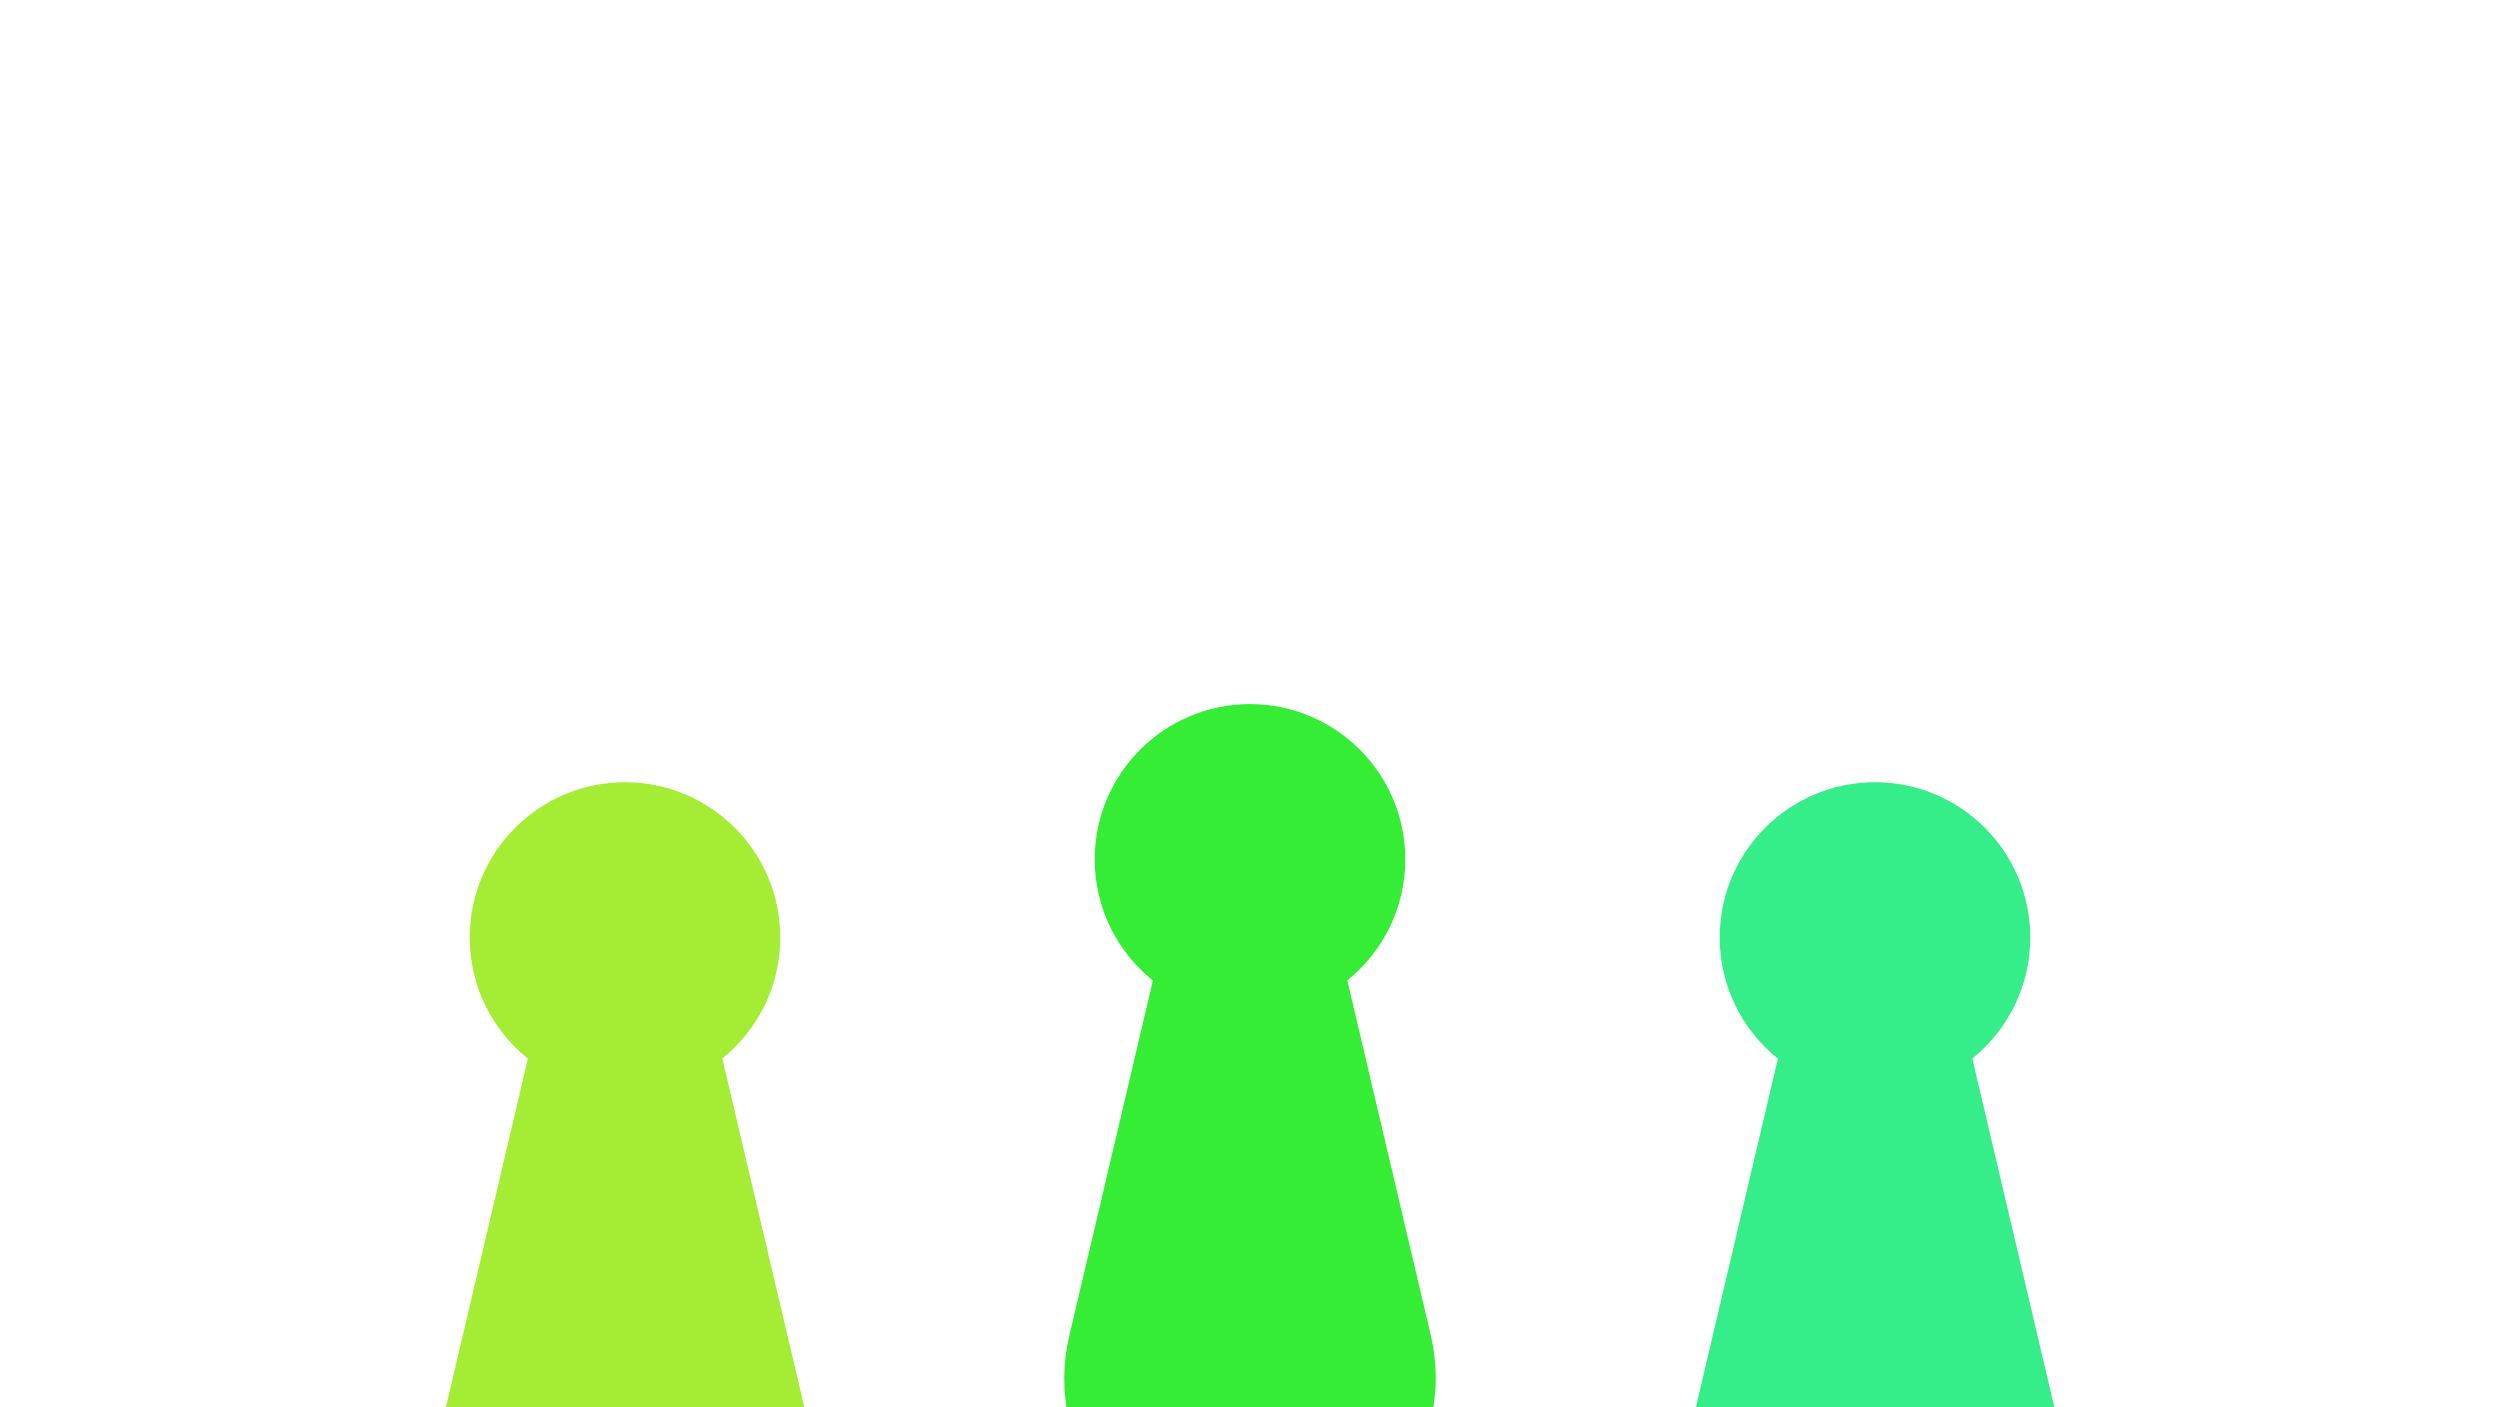
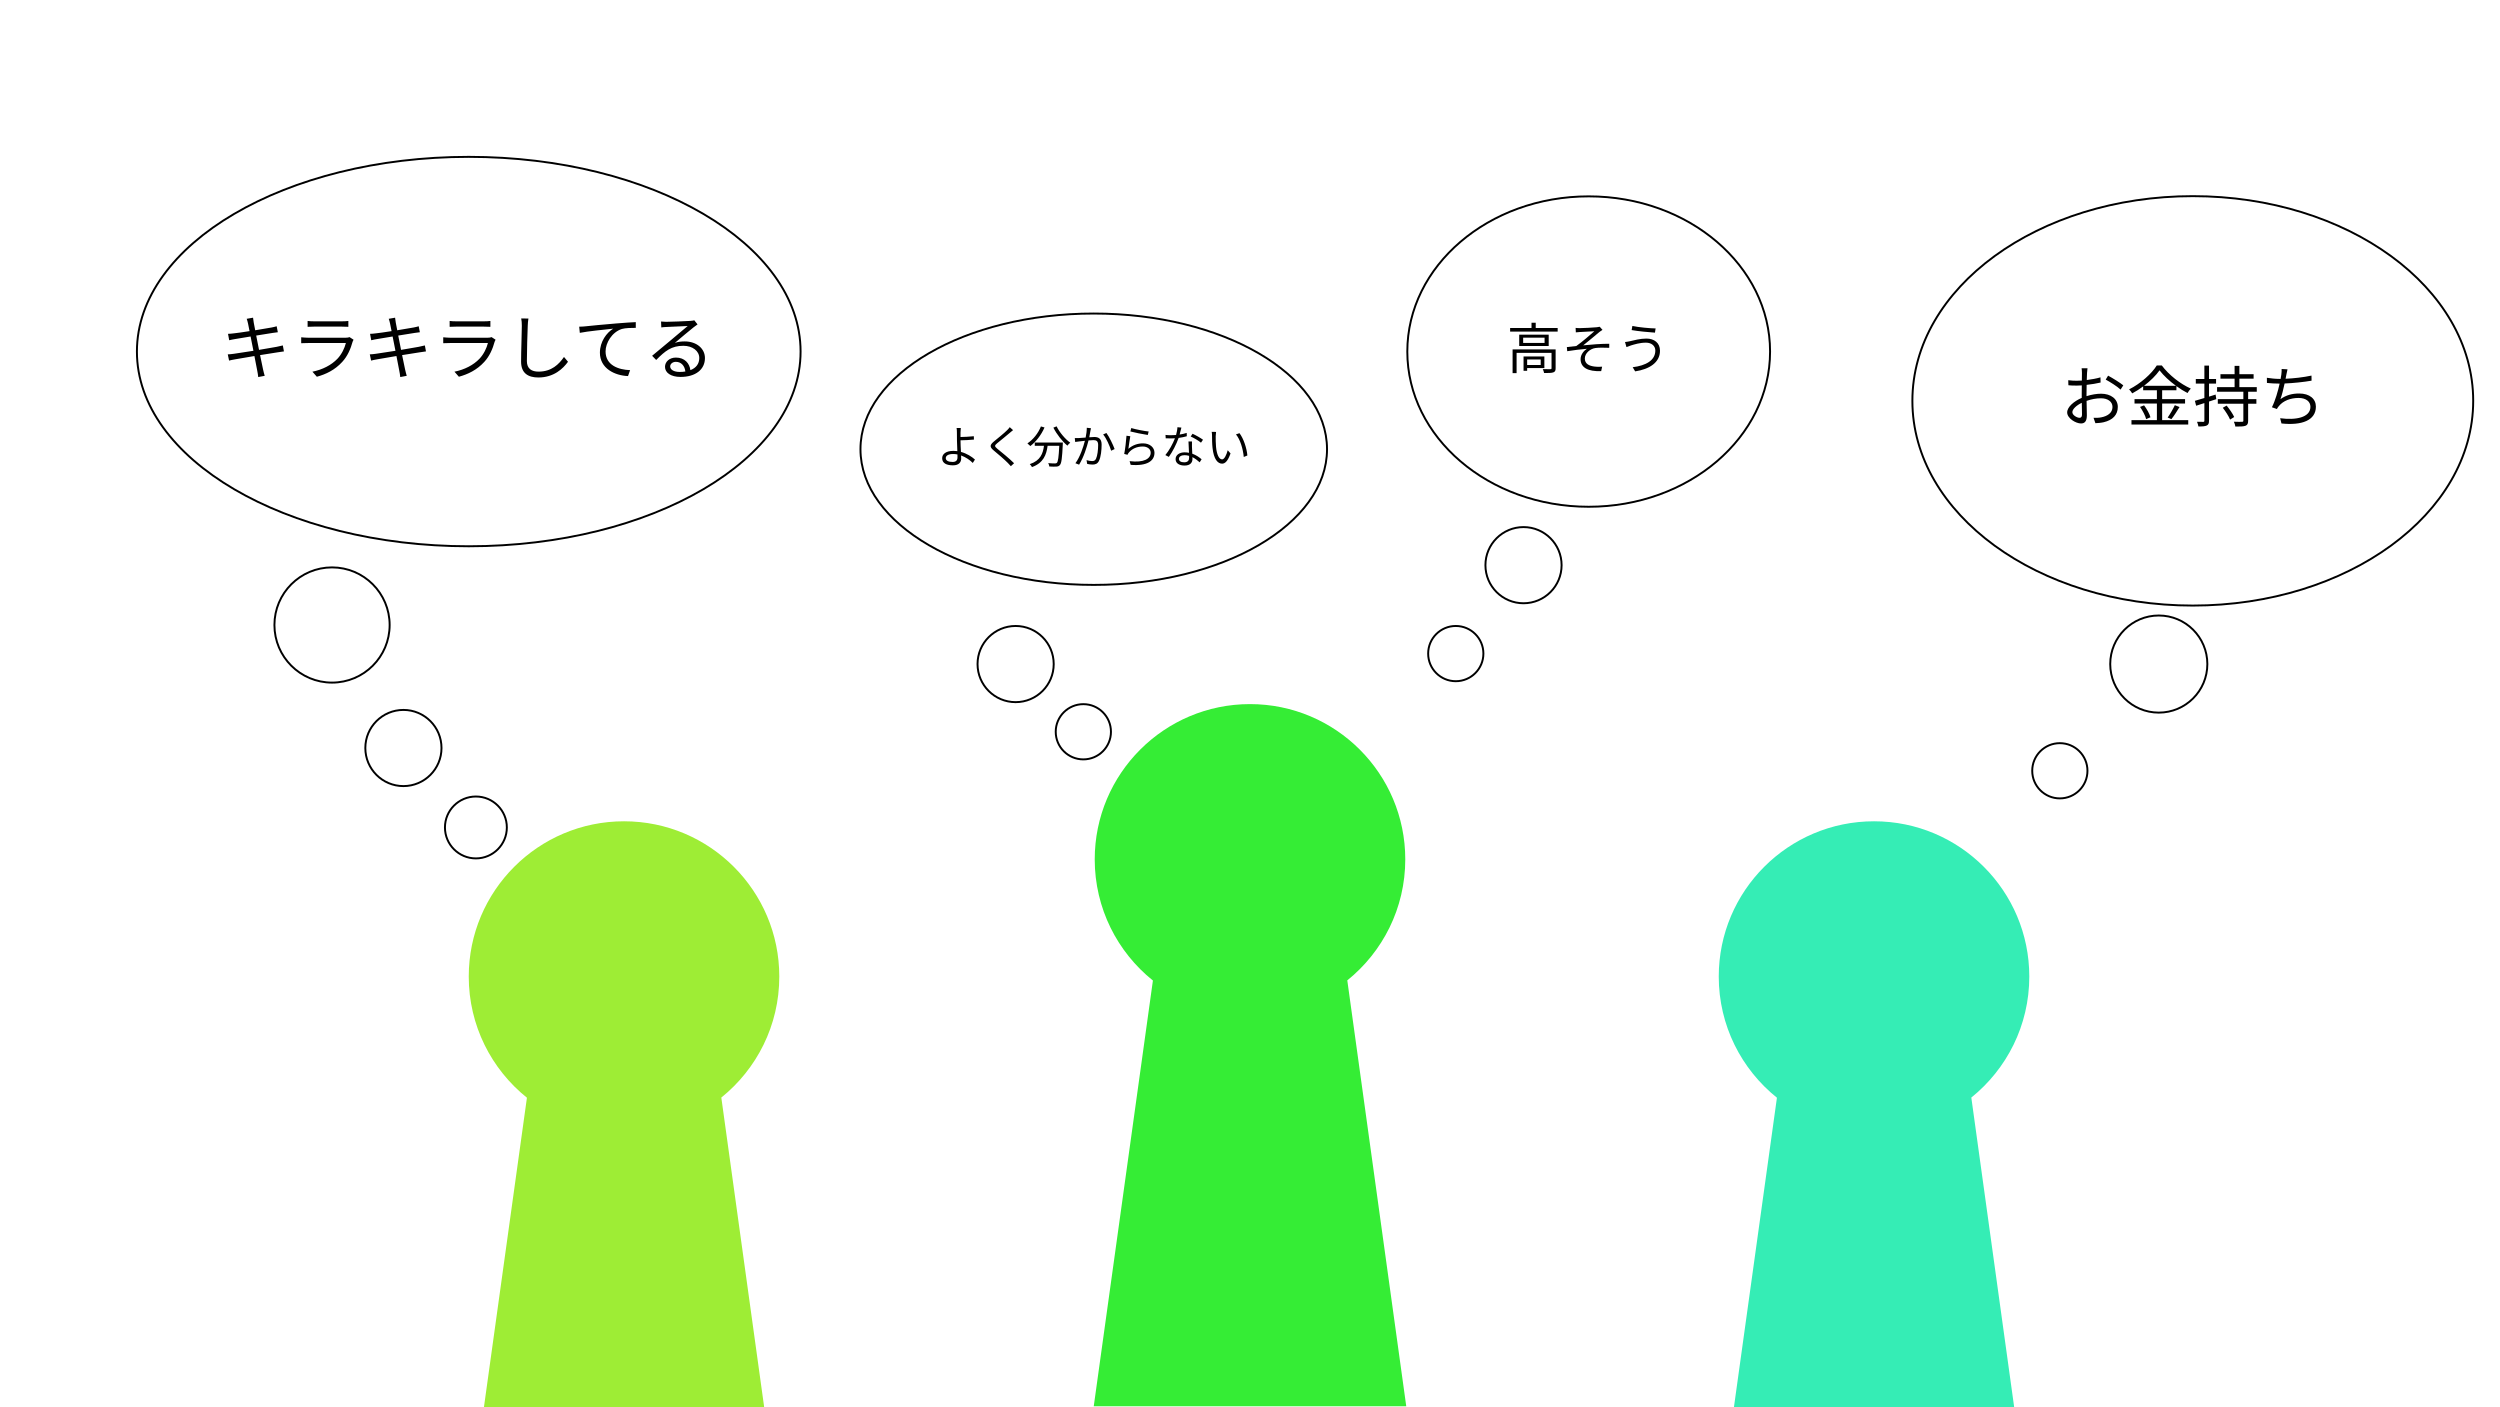
<svg xmlns="http://www.w3.org/2000/svg" version="1.1" width="1280" height="720" viewBox="0 0 1280 720" xml:space="preserve">
  <defs>
</defs>
-   <g transform="matrix(1 0 0 1 640 580.5)" id="NbSaZkR5476GU3iVWi29A">
-     <path style="stroke: rgb(38,85,199); stroke-opacity: 0; stroke-width: 1; stroke-dasharray: none; stroke-linecap: butt; stroke-dashoffset: 0; stroke-linejoin: miter; stroke-miterlimit: 4; fill: rgb(53,237,53); fill-rule: nonzero; opacity: 1;" vector-effect="non-scaling-stroke" transform=" translate(0, 0)" d="M -0 -220 C 43.884 -220 79.5 -184.384 79.5 -140.5 C 79.5 -115.47 67.913 -93.129 49.814 -78.553 L 92.577 103.19 C 99.227 131.453 92.594 161.206 74.566 183.967 C 56.539 206.728 29.097 220 0.062 220 L -0.534 220 C -29.425 220 -56.731 206.794 -74.669 184.146 C -92.606 161.498 -99.207 131.893 -92.59 103.77 L -49.71 -78.469 C -67.869 -93.043 -79.5 -115.422 -79.5 -140.5 C -79.5 -184.384 -43.884 -220 -0 -220 z" stroke-linecap="round" />
+   <g transform="matrix(1 0 0 1 640 540.25)" id="NbSaZkR5476GU3iVWi29A">
+     <path style="stroke: rgb(38,85,199); stroke-opacity: 0; stroke-width: 1; stroke-dasharray: none; stroke-linecap: butt; stroke-dashoffset: 0; stroke-linejoin: miter; stroke-miterlimit: 4; fill: rgb(53,237,53); fill-rule: nonzero; opacity: 1;" vector-effect="non-scaling-stroke" transform=" translate(0, 0)" d="M -0 -179.75 C 43.884 -179.75 79.5 -144.134 79.5 -100.25 C 79.5 -75.22 67.913 -52.879 49.814 -38.303 L 80 179.75 L -80 179.75 L -49.71 -38.219 C -67.869 -52.793 -79.5 -75.172 -79.5 -100.25 C -79.5 -144.134 -43.884 -179.75 -0 -179.75 z" stroke-linecap="round" />
  </g>
-   <g transform="matrix(1 0 0 1 320 620.5)" id="Lwo68PqBaG4SXcuvcRQm2">
-     <path style="stroke: rgb(38,85,199); stroke-opacity: 0; stroke-width: 1; stroke-dasharray: none; stroke-linecap: butt; stroke-dashoffset: 0; stroke-linejoin: miter; stroke-miterlimit: 4; fill: rgb(165,237,53); fill-rule: nonzero; opacity: 1;" vector-effect="non-scaling-stroke" transform=" translate(0, 0)" d="M -0 -220 C 43.884 -220 79.5 -184.384 79.5 -140.5 C 79.5 -115.47 67.913 -93.129 49.814 -78.553 L 92.577 103.19 C 99.227 131.453 92.594 161.206 74.566 183.967 C 56.539 206.728 29.097 220 0.062 220 L -0.534 220 C -29.425 220 -56.731 206.794 -74.669 184.146 C -92.606 161.498 -99.207 131.893 -92.59 103.77 L -49.71 -78.469 C -67.869 -93.043 -79.5 -115.422 -79.5 -140.5 C -79.5 -184.384 -43.884 -220 -0 -220 z" stroke-linecap="round" />
+   <g transform="matrix(1 0 0 1 959.5 600.25)" id="YW0n7UKT-ZqDdg8y_PYW4">
+     <path style="stroke: rgb(38,85,199); stroke-opacity: 0; stroke-width: 1; stroke-dasharray: none; stroke-linecap: butt; stroke-dashoffset: 0; stroke-linejoin: miter; stroke-miterlimit: 4; fill: rgb(53,237,181); fill-rule: nonzero; opacity: 1;" vector-effect="non-scaling-stroke" transform=" translate(0, 0)" d="M -0 -179.75 C 43.884 -179.75 79.5 -144.134 79.5 -100.25 C 79.5 -75.22 67.913 -52.879 49.814 -38.303 L 80 179.75 L -80 179.75 L -49.71 -38.219 C -67.869 -52.793 -79.5 -75.172 -79.5 -100.25 C -79.5 -144.134 -43.884 -179.75 -0 -179.75 z" stroke-linecap="round" />
  </g>
-   <g transform="matrix(1 0 0 1 960 620.5)" id="pRGzd4mWJQNMOhSDQQtF8">
-     <path style="stroke: rgb(38,85,199); stroke-opacity: 0; stroke-width: 1; stroke-dasharray: none; stroke-linecap: butt; stroke-dashoffset: 0; stroke-linejoin: miter; stroke-miterlimit: 4; fill: rgb(53,237,137); fill-rule: nonzero; opacity: 1;" vector-effect="non-scaling-stroke" transform=" translate(0, 0)" d="M -0 -220 C 43.884 -220 79.5 -184.384 79.5 -140.5 C 79.5 -115.47 67.913 -93.129 49.814 -78.553 L 92.577 103.19 C 99.227 131.453 92.594 161.206 74.566 183.967 C 56.539 206.728 29.097 220 0.062 220 L -0.534 220 C -29.425 220 -56.731 206.794 -74.669 184.146 C -92.606 161.498 -99.207 131.893 -92.59 103.77 L -49.71 -78.469 C -67.869 -93.043 -79.5 -115.422 -79.5 -140.5 C -79.5 -184.384 -43.884 -220 -0 -220 z" stroke-linecap="round" />
+   <g transform="matrix(1 0 0 1 319.5 600.25)" id="lcBSiv-P_NTGKBpuZQk-w">
+     <path style="stroke: rgb(38,85,199); stroke-opacity: 0; stroke-width: 1; stroke-dasharray: none; stroke-linecap: butt; stroke-dashoffset: 0; stroke-linejoin: miter; stroke-miterlimit: 4; fill: rgb(158,237,53); fill-rule: nonzero; opacity: 1;" vector-effect="non-scaling-stroke" transform=" translate(0, 0)" d="M -0 -179.75 C 43.884 -179.75 79.5 -144.134 79.5 -100.25 C 79.5 -75.22 67.913 -52.879 49.814 -38.303 L 80 179.75 L -80 179.75 L -49.71 -38.219 C -67.869 -52.793 -79.5 -75.172 -79.5 -100.25 C -79.5 -144.134 -43.884 -179.75 -0 -179.75 z" stroke-linecap="round" />
+   </g>
+   <g transform="matrix(0.65 0 0 0.65 243.66 423.66)" id="WBvMz6msRX8JZvjU5lshm">
+     <path style="stroke: rgb(0,0,0); stroke-width: 1; stroke-dasharray: none; stroke-linecap: butt; stroke-dashoffset: 0; stroke-linejoin: miter; stroke-miterlimit: 4; fill: rgb(158,237,53); fill-opacity: 0; fill-rule: nonzero; opacity: 1;" vector-effect="non-scaling-stroke" transform=" translate(0, 0)" d="M 0 -24.375 C 13.455 -24.375 24.375 -13.455 24.375 0 C 24.375 13.455 13.455 24.375 0 24.375 C -13.455 24.375 -24.375 13.455 -24.375 0 C -24.375 -13.455 -13.455 -24.375 0 -24.375 z" stroke-linecap="round" />
+   </g>
+   <g transform="matrix(1.21 0 0 1.21 170 320)" id="K_xMEUFKQZ5qcNVeJXVxI">
+     <path style="stroke: rgb(0,0,0); stroke-width: 1; stroke-dasharray: none; stroke-linecap: butt; stroke-dashoffset: 0; stroke-linejoin: miter; stroke-miterlimit: 4; fill: rgb(158,237,53); fill-opacity: 0; fill-rule: nonzero; opacity: 1;" vector-effect="non-scaling-stroke" transform=" translate(0, 0)" d="M 0 -24.375 C 13.455 -24.375 24.375 -13.455 24.375 0 C 24.375 13.455 13.455 24.375 0 24.375 C -13.455 24.375 -24.375 13.455 -24.375 0 C -24.375 -13.455 -13.455 -24.375 0 -24.375 z" stroke-linecap="round" />
+   </g>
+   <g transform="matrix(1.21 0 0 0.71 240 180)" id="3uUKl18o4TfQl2GS6WdkC">
+     <path style="stroke: rgb(0,0,0); stroke-width: 1; stroke-dasharray: none; stroke-linecap: butt; stroke-dashoffset: 0; stroke-linejoin: miter; stroke-miterlimit: 4; fill: rgb(4,92,142); fill-opacity: 0; fill-rule: nonzero; opacity: 1;" vector-effect="non-scaling-stroke" transform=" translate(0, 0)" d="M 0 -140.411 C 77.507 -140.411 140.411 -77.507 140.411 0 C 140.411 77.507 77.507 140.411 0 140.411 C -77.507 140.411 -140.411 77.507 -140.411 0 C -140.411 -77.507 -77.507 -140.411 0 -140.411 z" stroke-linecap="round" />
+   </g>
+   <g transform="matrix(2.02 0 0 2.02 240 180)" style="" id="zEYywKVzNn3W-6_u3_DFI">
+     <text xml:space="preserve" font-family="Open Sans" font-size="18" font-style="normal" font-weight="normal" line-height="1.16" style="stroke: none; stroke-width: 1; stroke-dasharray: none; stroke-linecap: butt; stroke-dashoffset: 0; stroke-linejoin: miter; stroke-miterlimit: 4; fill: rgb(0,0,0); fill-rule: nonzero; opacity: 1; white-space: pre;">
+       <tspan x="-63" y="5.65">キラキラしてる</tspan>
+     </text>
+   </g>
+   <g transform="matrix(0.8 0 0 0.8 520 340)" id="UMbHSSSfk3EPI3yiiSGOo">
+     <path style="stroke: rgb(0,0,0); stroke-width: 1; stroke-dasharray: none; stroke-linecap: butt; stroke-dashoffset: 0; stroke-linejoin: miter; stroke-miterlimit: 4; fill: rgb(158,237,53); fill-opacity: 0; fill-rule: nonzero; opacity: 1;" vector-effect="non-scaling-stroke" transform=" translate(0, 0)" d="M 0 -24.375 C 13.455 -24.375 24.375 -13.455 24.375 0 C 24.375 13.455 13.455 24.375 0 24.375 C -13.455 24.375 -24.375 13.455 -24.375 0 C -24.375 -13.455 -13.455 -24.375 0 -24.375 z" stroke-linecap="round" />
+   </g>
+   <g transform="matrix(4.9 0 0 2.85 560 230)" id="zQJ-NZjsGKi8uryWCNcdd">
+     <path style="stroke: rgb(0,0,0); stroke-width: 1; stroke-dasharray: none; stroke-linecap: butt; stroke-dashoffset: 0; stroke-linejoin: miter; stroke-miterlimit: 4; fill: rgb(158,237,53); fill-opacity: 0; fill-rule: nonzero; opacity: 1;" vector-effect="non-scaling-stroke" transform=" translate(0, 0)" d="M 0 -24.375 C 13.455 -24.375 24.375 -13.455 24.375 0 C 24.375 13.455 13.455 24.375 0 24.375 C -13.455 24.375 -24.375 13.455 -24.375 0 C -24.375 -13.455 -13.455 -24.375 0 -24.375 z" stroke-linecap="round" />
+   </g>
+   <g transform="matrix(1 0 0 1 560 229.96)" style="" id="kR5aiLjUaT3sZ4p45j95x">
+     <text xml:space="preserve" font-family="Open Sans" font-size="23" font-style="normal" font-weight="normal" line-height="1.16" style="stroke: none; stroke-width: 1; stroke-dasharray: none; stroke-linecap: butt; stroke-dashoffset: 0; stroke-linejoin: miter; stroke-miterlimit: 4; fill: rgb(0,0,0); fill-rule: nonzero; opacity: 1; white-space: pre;">
+       <tspan x="-80.5" y="7.23">よく分からない</tspan>
+     </text>
+   </g>
+   <g transform="matrix(0.58 0 0 0.58 554.67 374.67)" id="o9sKtT9Kg3Yr-kvcbJ4ny">
+     <path style="stroke: rgb(0,0,0); stroke-width: 1; stroke-dasharray: none; stroke-linecap: butt; stroke-dashoffset: 0; stroke-linejoin: miter; stroke-miterlimit: 4; fill: rgb(158,237,53); fill-opacity: 0; fill-rule: nonzero; opacity: 1;" vector-effect="non-scaling-stroke" transform=" translate(0, 0)" d="M 0 -24.375 C 13.455 -24.375 24.375 -13.455 24.375 0 C 24.375 13.455 13.455 24.375 0 24.375 C -13.455 24.375 -24.375 13.455 -24.375 0 C -24.375 -13.455 -13.455 -24.375 0 -24.375 z" stroke-linecap="round" />
+   </g>
+   <g transform="matrix(0.8 0 0 0.8 206.55 382.98)" id="SmaXOJJdPn5NyVws4F52Z">
+     <path style="stroke: rgb(0,0,0); stroke-width: 1; stroke-dasharray: none; stroke-linecap: butt; stroke-dashoffset: 0; stroke-linejoin: miter; stroke-miterlimit: 4; fill: rgb(158,237,53); fill-opacity: 0; fill-rule: nonzero; opacity: 1;" vector-effect="non-scaling-stroke" transform=" translate(0, 0)" d="M 0 -24.375 C 13.455 -24.375 24.375 -13.455 24.375 0 C 24.375 13.455 13.455 24.375 0 24.375 C -13.455 24.375 -24.375 13.455 -24.375 0 C -24.375 -13.455 -13.455 -24.375 0 -24.375 z" stroke-linecap="round" />
+   </g>
+   <g transform="matrix(0.58 0 0 0.58 745.36 334.64)" id="4GIyxesJSxpI0I84mU2GQ">
+     <path style="stroke: rgb(0,0,0); stroke-width: 1; stroke-dasharray: none; stroke-linecap: butt; stroke-dashoffset: 0; stroke-linejoin: miter; stroke-miterlimit: 4; fill: rgb(158,237,53); fill-opacity: 0; fill-rule: nonzero; opacity: 1;" vector-effect="non-scaling-stroke" transform=" translate(0, 0)" d="M 0 -24.375 C 13.455 -24.375 24.375 -13.455 24.375 0 C 24.375 13.455 13.455 24.375 0 24.375 C -13.455 24.375 -24.375 13.455 -24.375 0 C -24.375 -13.455 -13.455 -24.375 0 -24.375 z" stroke-linecap="round" />
+   </g>
+   <g transform="matrix(0.8 0 0 0.8 780.04 289.37)" id="J96jukkQOSRIdN36Py-mM">
+     <path style="stroke: rgb(0,0,0); stroke-width: 1; stroke-dasharray: none; stroke-linecap: butt; stroke-dashoffset: 0; stroke-linejoin: miter; stroke-miterlimit: 4; fill: rgb(158,237,53); fill-opacity: 0; fill-rule: nonzero; opacity: 1;" vector-effect="non-scaling-stroke" transform=" translate(0, 0)" d="M 0 -24.375 C 13.455 -24.375 24.375 -13.455 24.375 0 C 24.375 13.455 13.455 24.375 0 24.375 C -13.455 24.375 -24.375 13.455 -24.375 0 C -24.375 -13.455 -13.455 -24.375 0 -24.375 z" stroke-linecap="round" />
+   </g>
+   <g transform="matrix(3.81 0 0 3.26 813.41 180)" id="FIA20gGBkReFY_eKrNlXB">
+     <path style="stroke: rgb(0,0,0); stroke-width: 1; stroke-dasharray: none; stroke-linecap: butt; stroke-dashoffset: 0; stroke-linejoin: miter; stroke-miterlimit: 4; fill: rgb(158,237,53); fill-opacity: 0; fill-rule: nonzero; opacity: 1;" vector-effect="non-scaling-stroke" transform=" translate(0, 0)" d="M 0 -24.375 C 13.455 -24.375 24.375 -13.455 24.375 0 C 24.375 13.455 13.455 24.375 0 24.375 C -13.455 24.375 -24.375 13.455 -24.375 0 C -24.375 -13.455 -13.455 -24.375 0 -24.375 z" stroke-linecap="round" />
+   </g>
+   <g transform="matrix(1 0 0 1 813.37 180)" style="" id="alZXesfn7xZb46rb5y5A-">
+     <text xml:space="preserve" font-family="Open Sans" font-size="28" font-style="normal" font-weight="normal" line-height="1.16" style="stroke: none; stroke-width: 1; stroke-dasharray: none; stroke-linecap: butt; stroke-dashoffset: 0; stroke-linejoin: miter; stroke-miterlimit: 4; fill: rgb(0,0,0); fill-rule: nonzero; opacity: 1; white-space: pre;">
+       <tspan x="-42" y="8.8">高そう</tspan>
+     </text>
+   </g>
+   <g transform="matrix(0.58 0 0 0.58 1054.64 394.64)" id="wA4MmyPW7CGdlKHKL2x1p">
+     <path style="stroke: rgb(0,0,0); stroke-width: 1; stroke-dasharray: none; stroke-linecap: butt; stroke-dashoffset: 0; stroke-linejoin: miter; stroke-miterlimit: 4; fill: rgb(158,237,53); fill-opacity: 0; fill-rule: nonzero; opacity: 1;" vector-effect="non-scaling-stroke" transform=" translate(0, 0)" d="M 0 -24.375 C 13.455 -24.375 24.375 -13.455 24.375 0 C 24.375 13.455 13.455 24.375 0 24.375 C -13.455 24.375 -24.375 13.455 -24.375 0 C -24.375 -13.455 -13.455 -24.375 0 -24.375 z" stroke-linecap="round" />
+   </g>
+   <g transform="matrix(1.02 0 0 1.02 1105.3 340)" id="MJVoiKMScU0vVtGD6BUcx">
+     <path style="stroke: rgb(0,0,0); stroke-width: 1; stroke-dasharray: none; stroke-linecap: butt; stroke-dashoffset: 0; stroke-linejoin: miter; stroke-miterlimit: 4; fill: rgb(158,237,53); fill-opacity: 0; fill-rule: nonzero; opacity: 1;" vector-effect="non-scaling-stroke" transform=" translate(0, 0)" d="M 0 -24.375 C 13.455 -24.375 24.375 -13.455 24.375 0 C 24.375 13.455 13.455 24.375 0 24.375 C -13.455 24.375 -24.375 13.455 -24.375 0 C -24.375 -13.455 -13.455 -24.375 0 -24.375 z" stroke-linecap="round" />
+   </g>
+   <g transform="matrix(5.89 0 0 4.3 1122.71 205.24)" id="si6Gj1MlQytKQxHI3WNct">
+     <path style="stroke: rgb(0,0,0); stroke-width: 1; stroke-dasharray: none; stroke-linecap: butt; stroke-dashoffset: 0; stroke-linejoin: miter; stroke-miterlimit: 4; fill: rgb(158,237,53); fill-opacity: 0; fill-rule: nonzero; opacity: 1;" vector-effect="non-scaling-stroke" transform=" translate(0, 0)" d="M 0 -24.375 C 13.455 -24.375 24.375 -13.455 24.375 0 C 24.375 13.455 13.455 24.375 0 24.375 C -13.455 24.375 -24.375 13.455 -24.375 0 C -24.375 -13.455 -13.455 -24.375 0 -24.375 z" stroke-linecap="round" />
+   </g>
+   <g transform="matrix(1 0 0 1 1122.83 205.04)" style="" id="81ULTwBNnJzqq9X5HOutl">
+     <text xml:space="preserve" font-family="Open Sans" font-size="34" font-style="normal" font-weight="normal" line-height="1.16" style="stroke: none; stroke-width: 1; stroke-dasharray: none; stroke-linecap: butt; stroke-dashoffset: 0; stroke-linejoin: miter; stroke-miterlimit: 4; fill: rgb(0,0,0); fill-rule: nonzero; opacity: 1; white-space: pre;">
+       <tspan x="-68" y="10.68">お金持ち</tspan>
+     </text>
  </g>
</svg>
